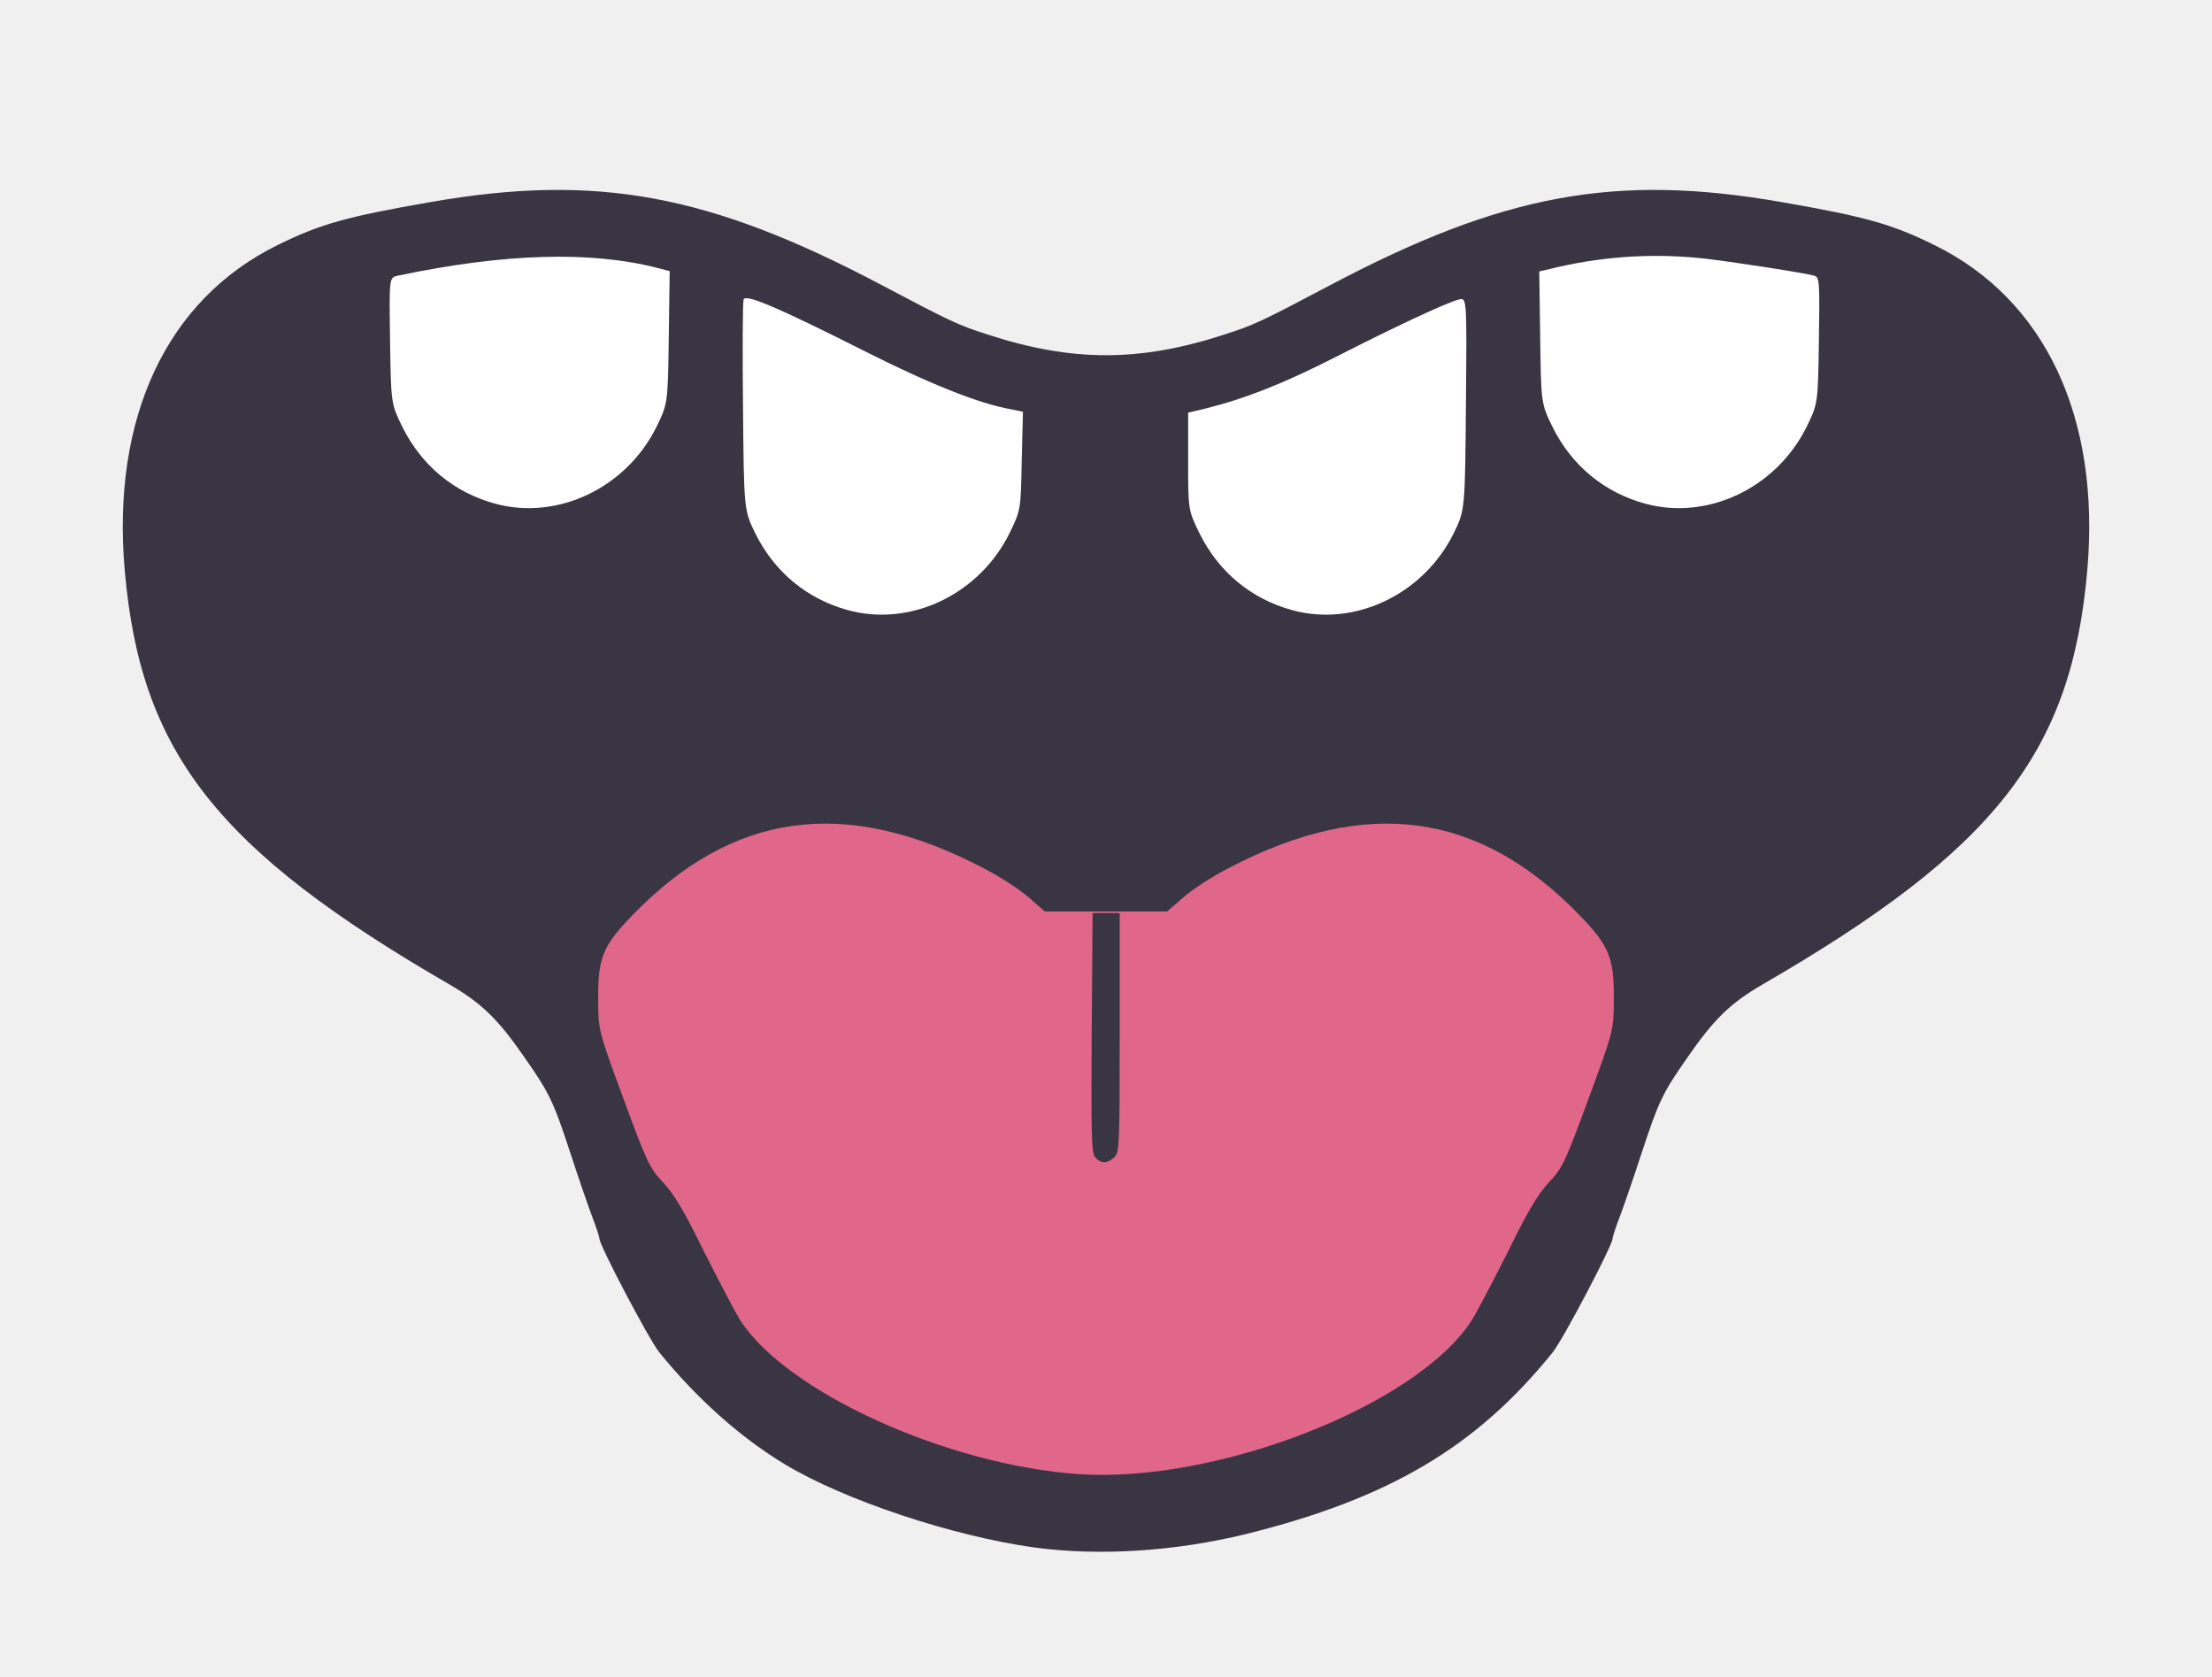
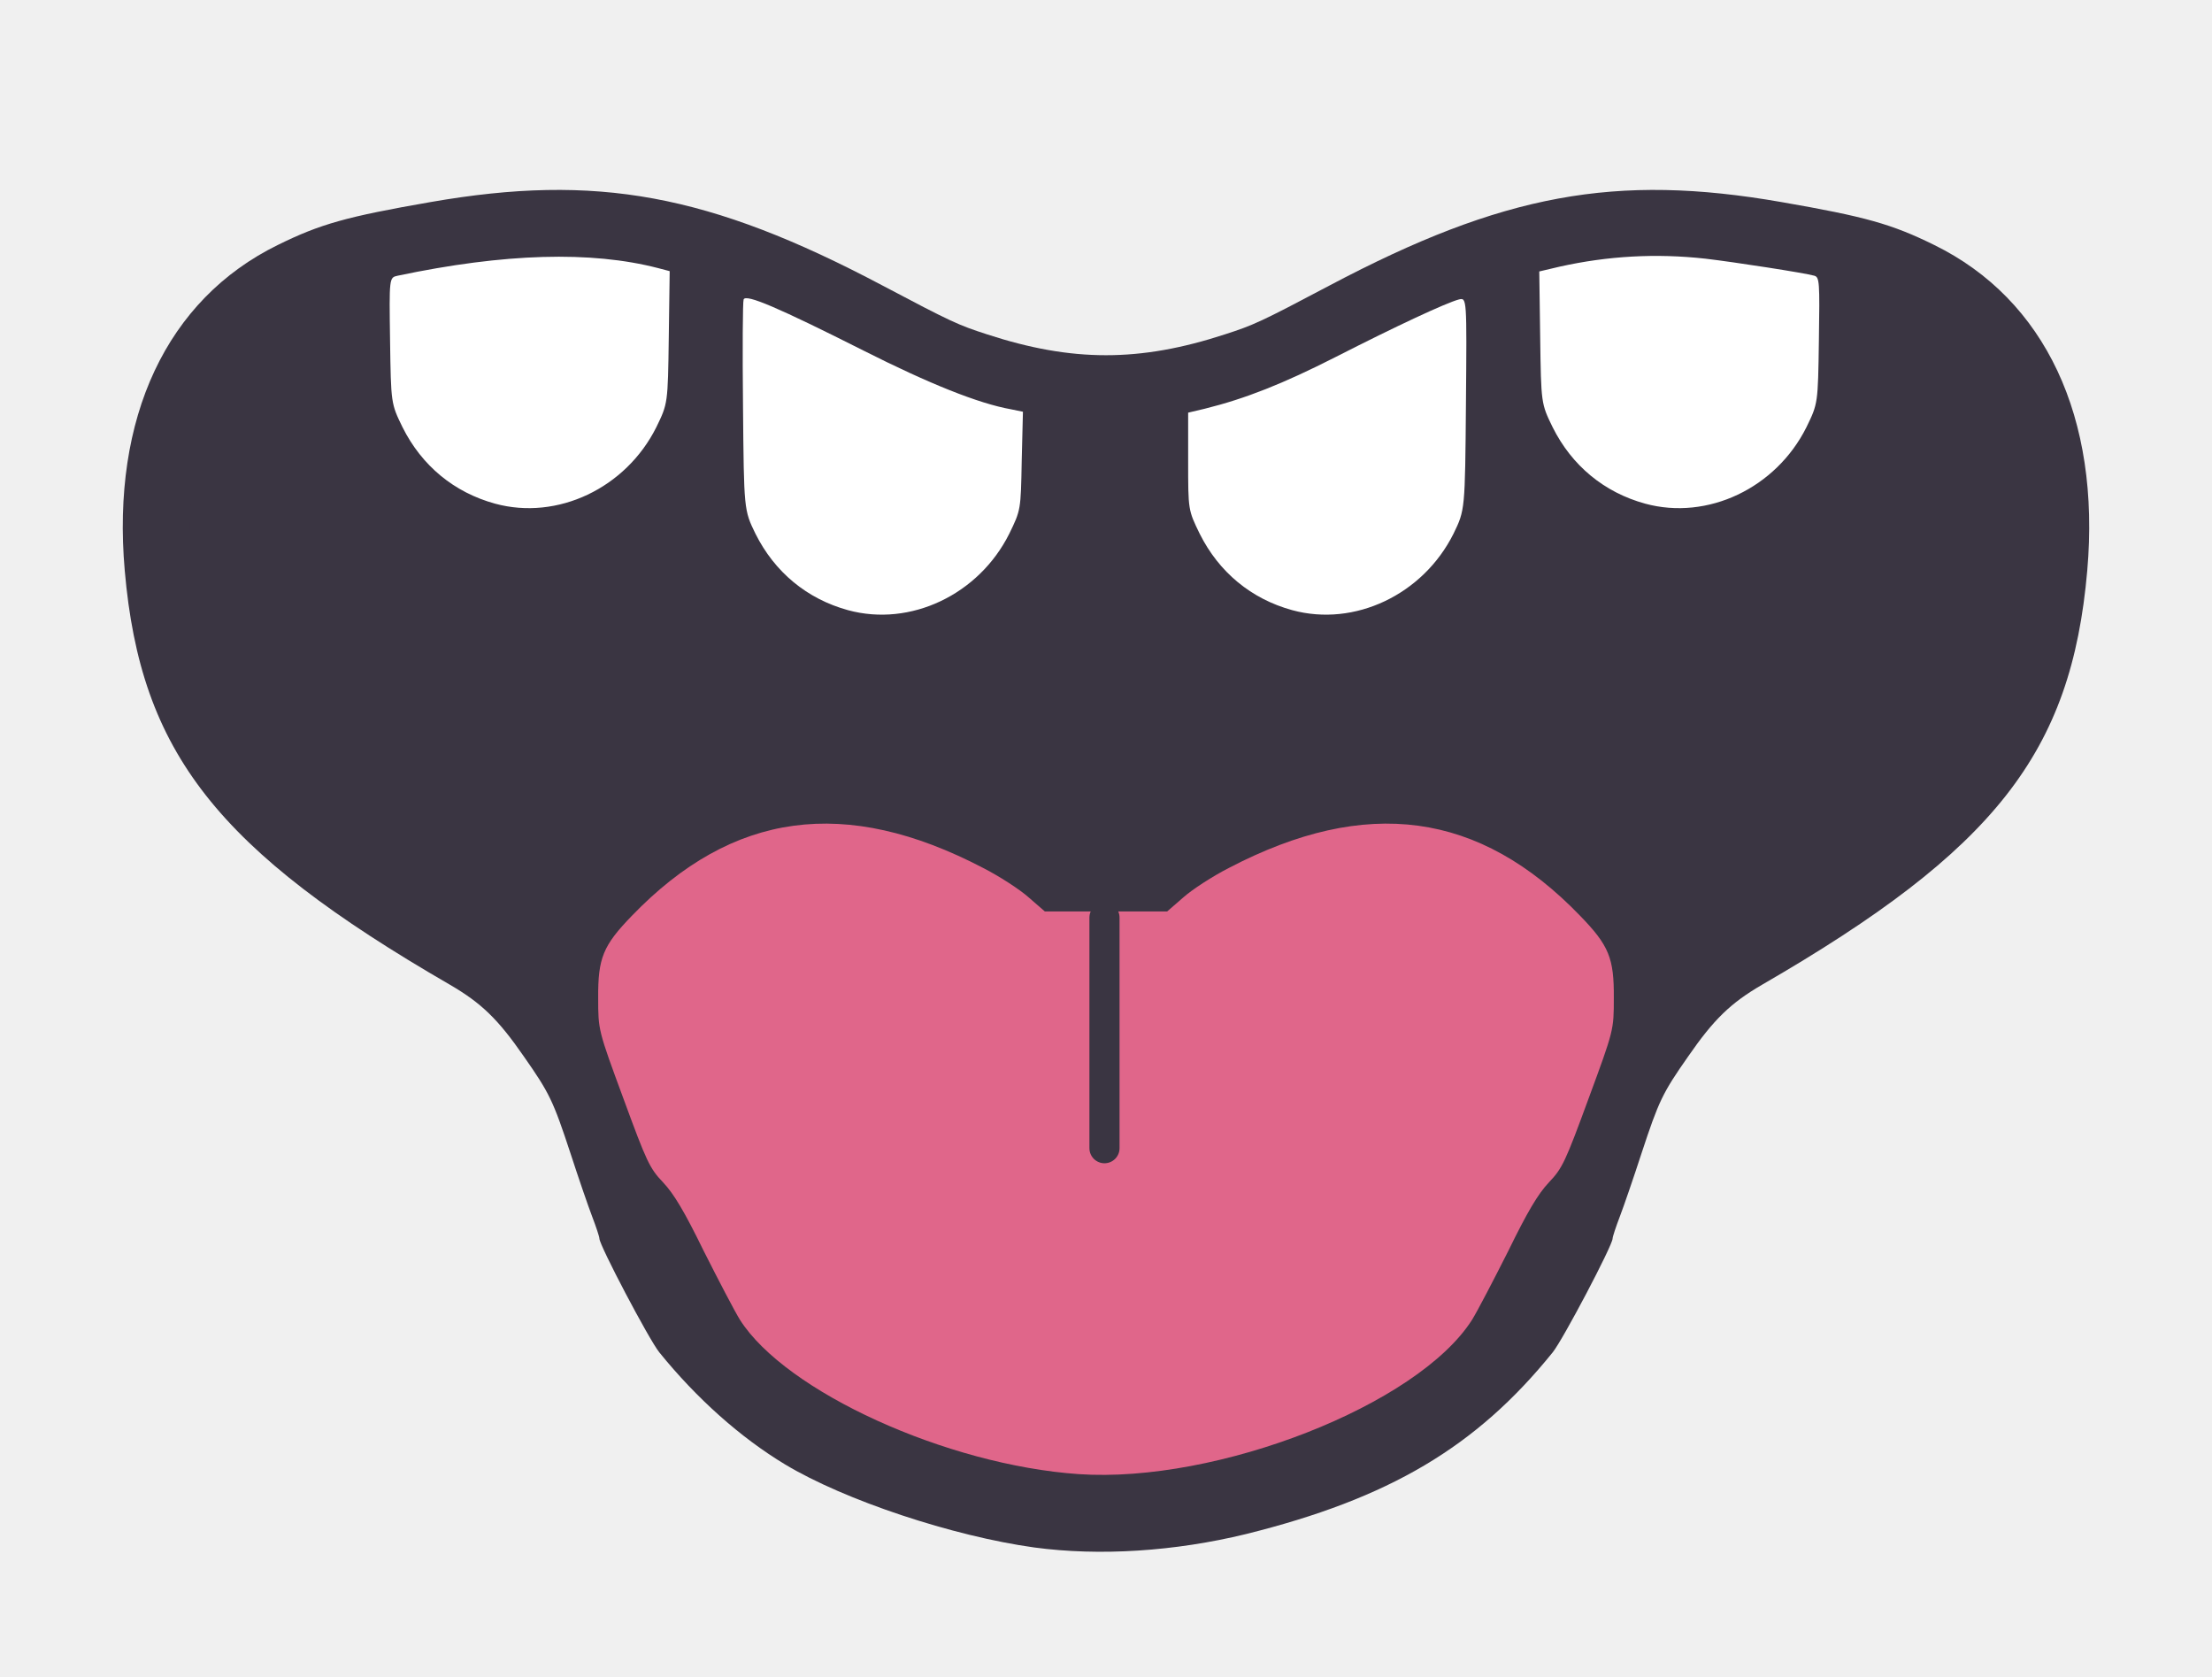
<svg xmlns="http://www.w3.org/2000/svg" viewBox="0 0 727 551" width="727" height="551">
  <g id="mouth">
    <path id="mouth-line" fill="#3A3542" fill-rule="evenodd" d="M339.9 508.5 C313.2 504.8 277.6 493.0 258.0 481.2 C243.4 472.4 229.0 459.6 216.7 444.4 C213.3 440.2 197.0 409.2 197.0 407.0 C197.0 406.4 195.9 403.1 194.6 399.7 C193.3 396.3 190.1 387.0 187.5 379.0 C181.8 361.7 180.6 359.2 172.2 347.2 C163.7 334.9 158.2 329.6 147.9 323.6 C71.3 279.3 46.2 247.3 41.0 187.5 C36.6 137.2 54.8 98.4 91.3 80.5 C105.3 73.6 113.9 71.2 141.5 66.4 C196.0 56.9 233.1 63.7 290.0 93.8 C312.7 105.8 314.9 106.8 324.5 109.9 C352.4 119.0 374.6 119.0 402.5 109.9 C412.1 106.8 414.3 105.8 437.0 93.8 C493.9 63.7 531.0 56.9 585.5 66.4 C613.1 71.2 621.7 73.6 635.7 80.5 C672.2 98.4 690.4 137.2 686.0 187.5 C680.8 247.3 655.7 279.3 579.1 323.6 C568.8 329.6 563.3 334.9 554.8 347.2 C546.4 359.2 545.2 361.7 539.5 379.0 C536.9 387.0 533.7 396.3 532.4 399.7 C531.1 403.1 530.0 406.4 530.0 407.0 C530.0 409.2 513.7 440.2 510.3 444.4 C485.2 475.5 456.6 492.4 409.5 504.1 C386.1 509.8 361.4 511.4 339.9 508.5 Z" />
    <path id="mouth-inside" fill="#3A3542" fill-rule="evenodd" d="M343.0 486.5 C315.5 482.7 284.4 471.9 265.4 459.5 C239.4 442.6 225.3 421.7 210.0 377.5 C202.6 356.0 198.8 347.9 191.0 336.2 C179.4 318.9 174.2 314.4 148.0 298.0 C84.7 258.5 67.7 236.1 63.0 185.6 C60.2 154.7 67.5 129.7 84.4 113.0 C98.0 99.6 112.7 93.5 144.5 88.1 C196.7 79.4 222.9 84.5 283.4 115.0 C319.9 133.4 334.5 137.5 363.5 137.5 C392.5 137.5 407.1 133.4 443.6 115.0 C504.1 84.5 530.3 79.4 582.5 88.1 C614.3 93.5 629.0 99.6 642.6 113.0 C659.5 129.7 666.8 154.7 664.0 185.6 C659.3 236.1 642.3 258.5 579.0 298.0 C552.8 314.4 547.6 318.9 536.0 336.2 C528.2 347.9 524.4 356.0 517.0 377.5 C501.7 421.7 487.6 442.6 461.6 459.5 C430.0 480.1 379.8 491.5 343.0 486.5 Z" />
    <path id="mouth-tongue" fill="#E0668A" fill-rule="evenodd" d="M354.5 484.4 C311.1 481.4 258.2 457.3 243.2 433.7 C241.4 430.8 236.1 420.6 231.3 411.1 C225.0 398.2 221.5 392.3 217.9 388.5 C213.5 383.9 212.5 381.7 204.9 361.0 C196.6 338.5 196.6 338.5 196.6 328.0 C196.5 314.8 198.2 310.7 207.7 300.9 C240.8 266.6 277.9 261.6 323.1 285.2 C328.4 287.9 335.2 292.3 338.1 294.9 L343.4 299.5 L363.5 299.5 L383.6 299.5 L388.9 294.9 C391.8 292.3 398.6 287.9 403.9 285.2 C449.1 261.6 486.2 266.6 519.3 300.9 C528.8 310.7 530.5 314.8 530.4 328.0 C530.4 338.5 530.4 338.5 522.1 361.0 C514.5 381.7 513.5 383.9 509.1 388.5 C505.5 392.3 502.0 398.2 495.7 411.1 C490.9 420.6 485.6 430.8 483.8 433.7 C466.0 461.7 400.1 487.5 354.5 484.4 Z" />
-     <path id="mouth-groove" fill="#3A3542" fill-rule="evenodd" d="M359.9 380.2 C358.7 378.8 358.6 371.8 358.8 339.2 L359.1 300.0 L363.5 300.0 L368.0 300.0 L368.0 339.3 C368.0 376.2 367.9 378.8 366.2 380.3 C363.8 382.5 361.7 382.4 359.9 380.2 Z" />
    <path id="mouth-teeth" fill="#FFFFFF" fill-rule="evenodd" d="M278.7 200.5 C265.2 196.8 254.6 188.0 248.3 175.4 C244.5 167.6 244.5 167.6 244.2 133.7 C244.0 115.0 244.1 99.1 244.4 98.4 C245.1 96.5 255.8 101.1 283.8 115.2 C305.4 126.1 321.6 132.6 332.3 134.5 L336.2 135.3 L335.8 151.4 C335.5 167.6 335.5 167.6 331.7 175.4 C321.7 195.4 299.2 206.1 278.7 200.5 Z M424.7 200.5 C411.2 196.8 400.6 188.0 394.3 175.4 C390.5 167.6 390.5 167.6 390.5 151.6 L390.5 135.6 L396.0 134.3 C409.3 131.0 421.7 126.1 439.0 117.3 C459.0 107.1 475.3 99.5 479.5 98.4 C482.1 97.8 482.1 97.8 481.8 132.7 C481.5 167.6 481.5 167.6 477.7 175.4 C467.7 195.4 445.2 206.1 424.7 200.5 Z M162.7 165.5 C149.2 161.8 138.6 153.0 132.3 140.4 C128.5 132.6 128.5 132.6 128.2 111.9 C127.9 91.2 127.9 91.2 130.7 90.6 C165.8 83.2 194.3 82.4 216.3 88.1 L220.1 89.1 L219.8 110.9 C219.5 132.6 219.5 132.6 215.7 140.4 C205.7 160.4 183.2 171.1 162.7 165.5 Z M540.7 165.5 C527.2 161.8 516.6 153.0 510.3 140.4 C506.5 132.6 506.5 132.6 506.2 110.9 L505.9 89.2 L512.7 87.6 C528.5 84.1 544.2 83.2 560.5 85.0 C569.9 86.1 593.2 89.7 596.3 90.6 C598.0 91.1 598.1 92.6 597.8 111.9 C597.5 132.6 597.5 132.6 593.7 140.4 C583.7 160.4 561.2 171.1 540.7 165.5 Z" />
+     <path id="mouth-groove" fill="none" fill-rule="evenodd" d="M363.0 301.5 L363.0 377.3" stroke="#3A3542" stroke-width="9.9" stroke-linecap="round" />
  </g>
</svg>
